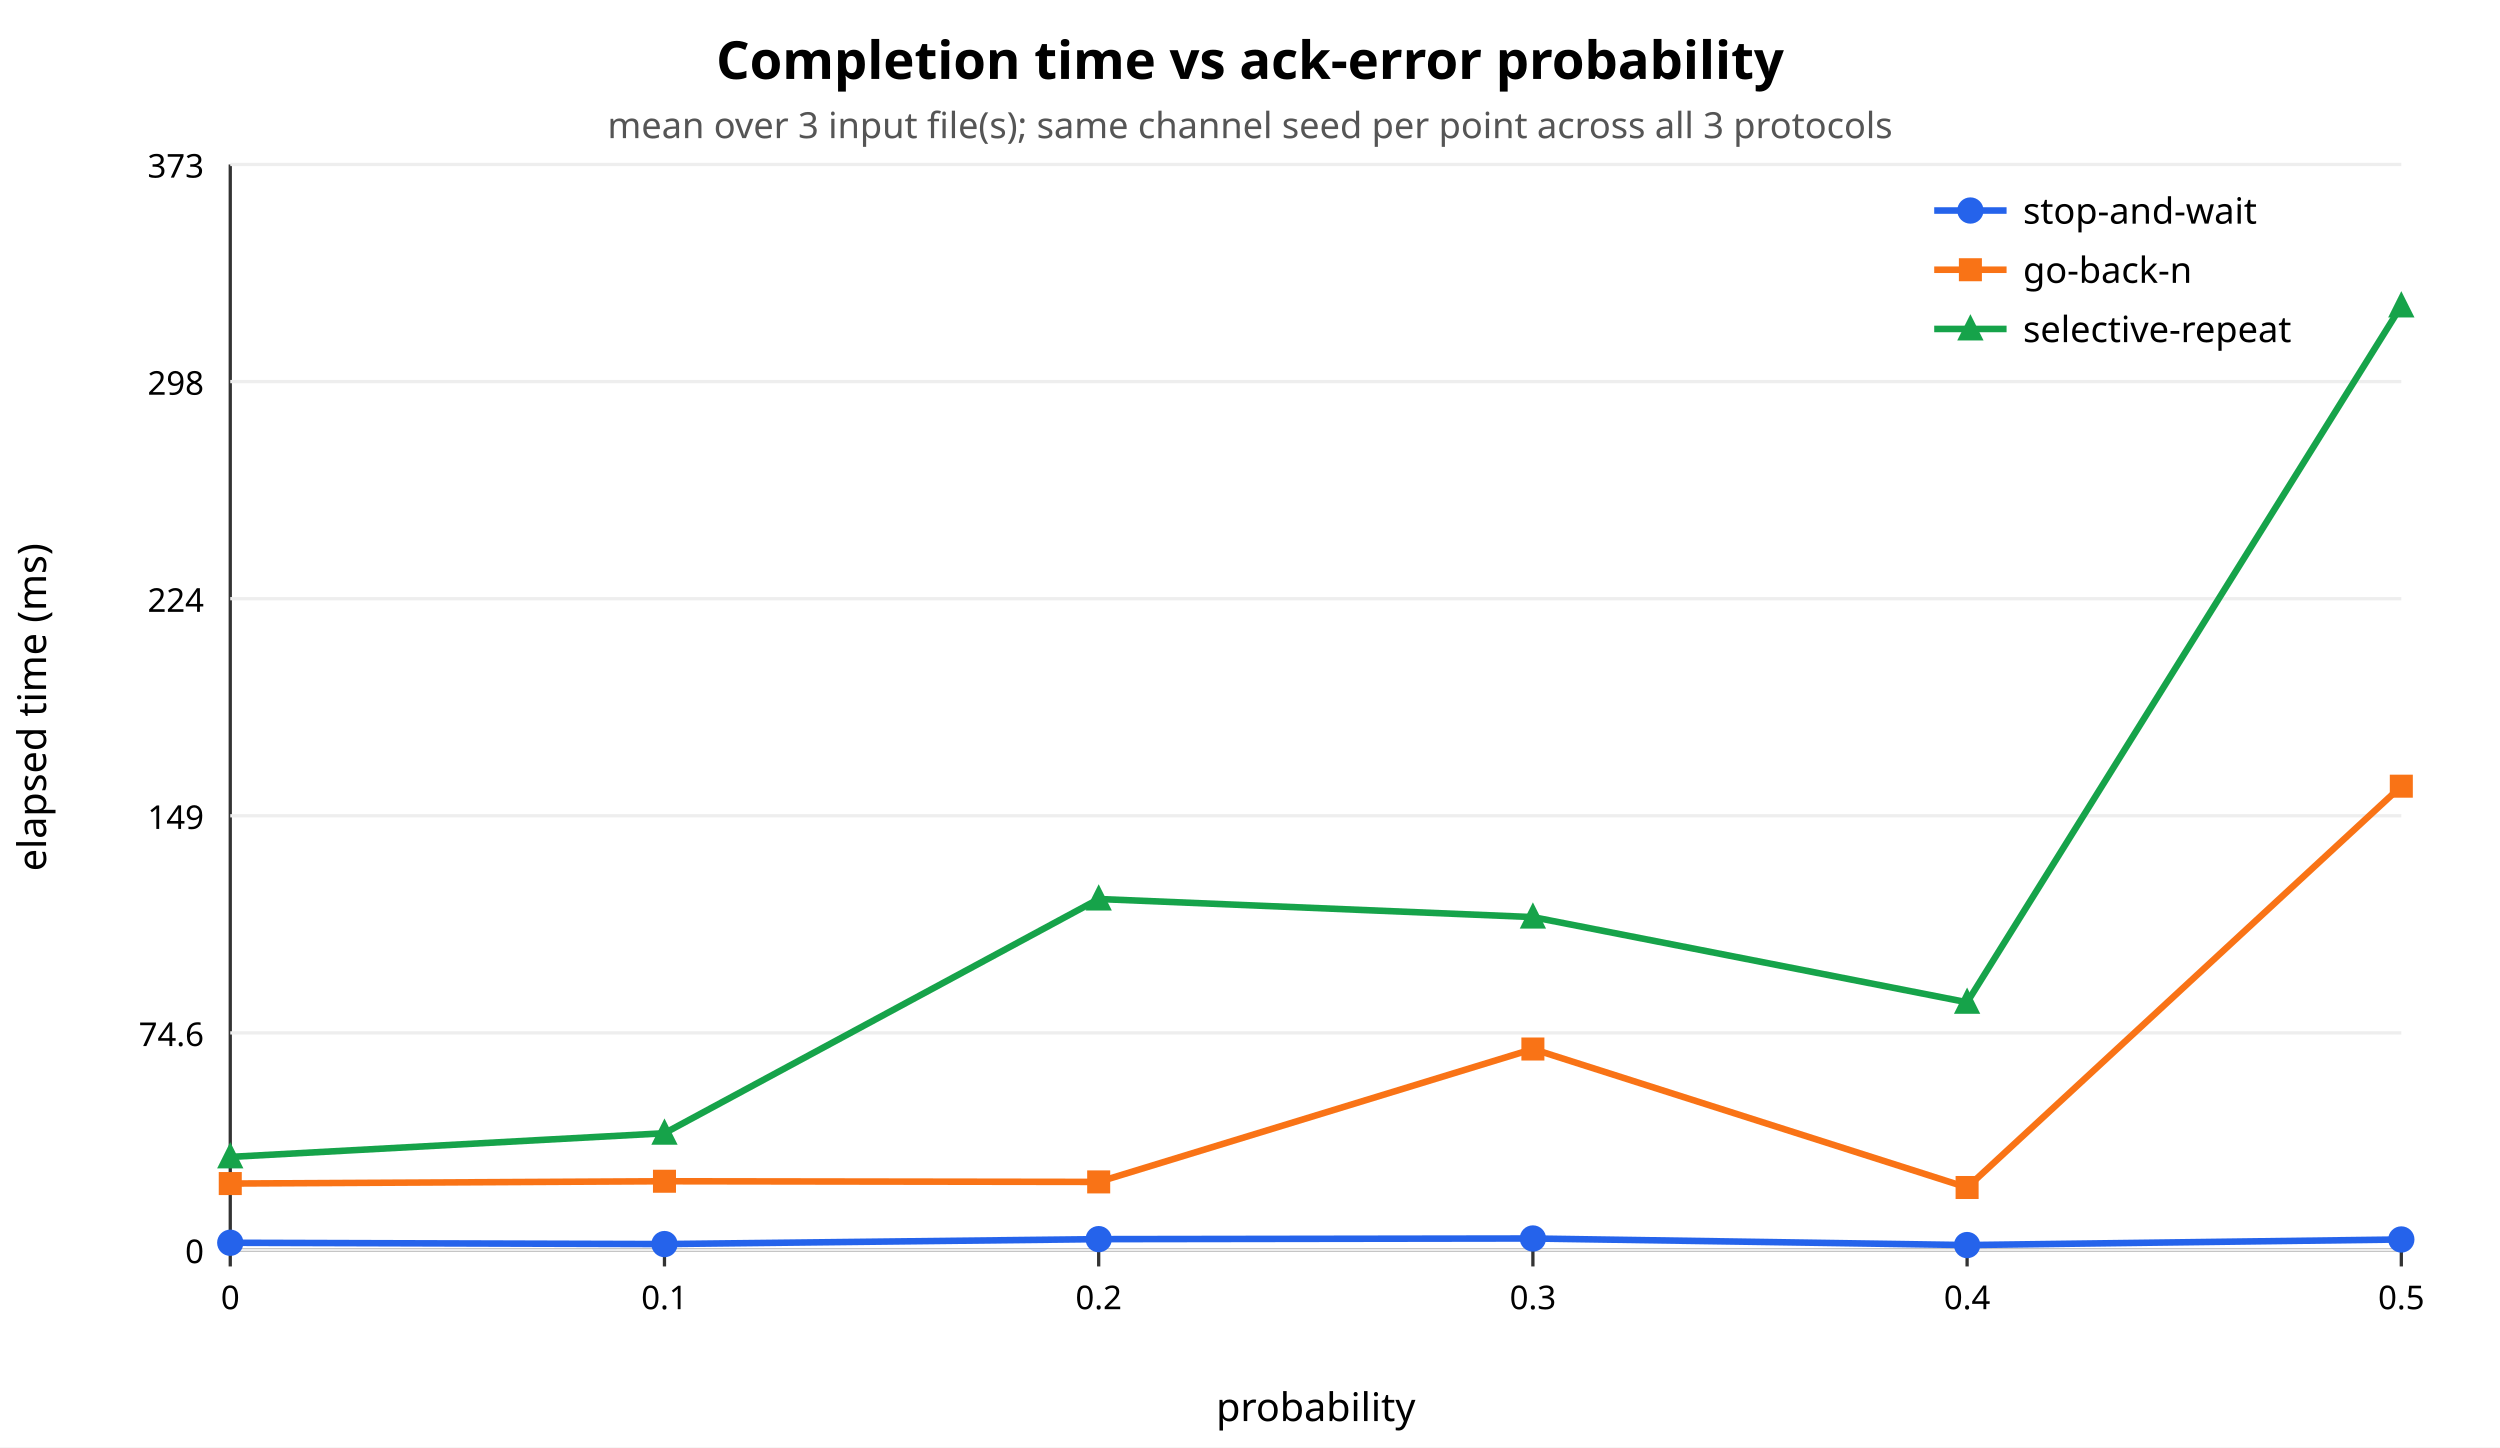
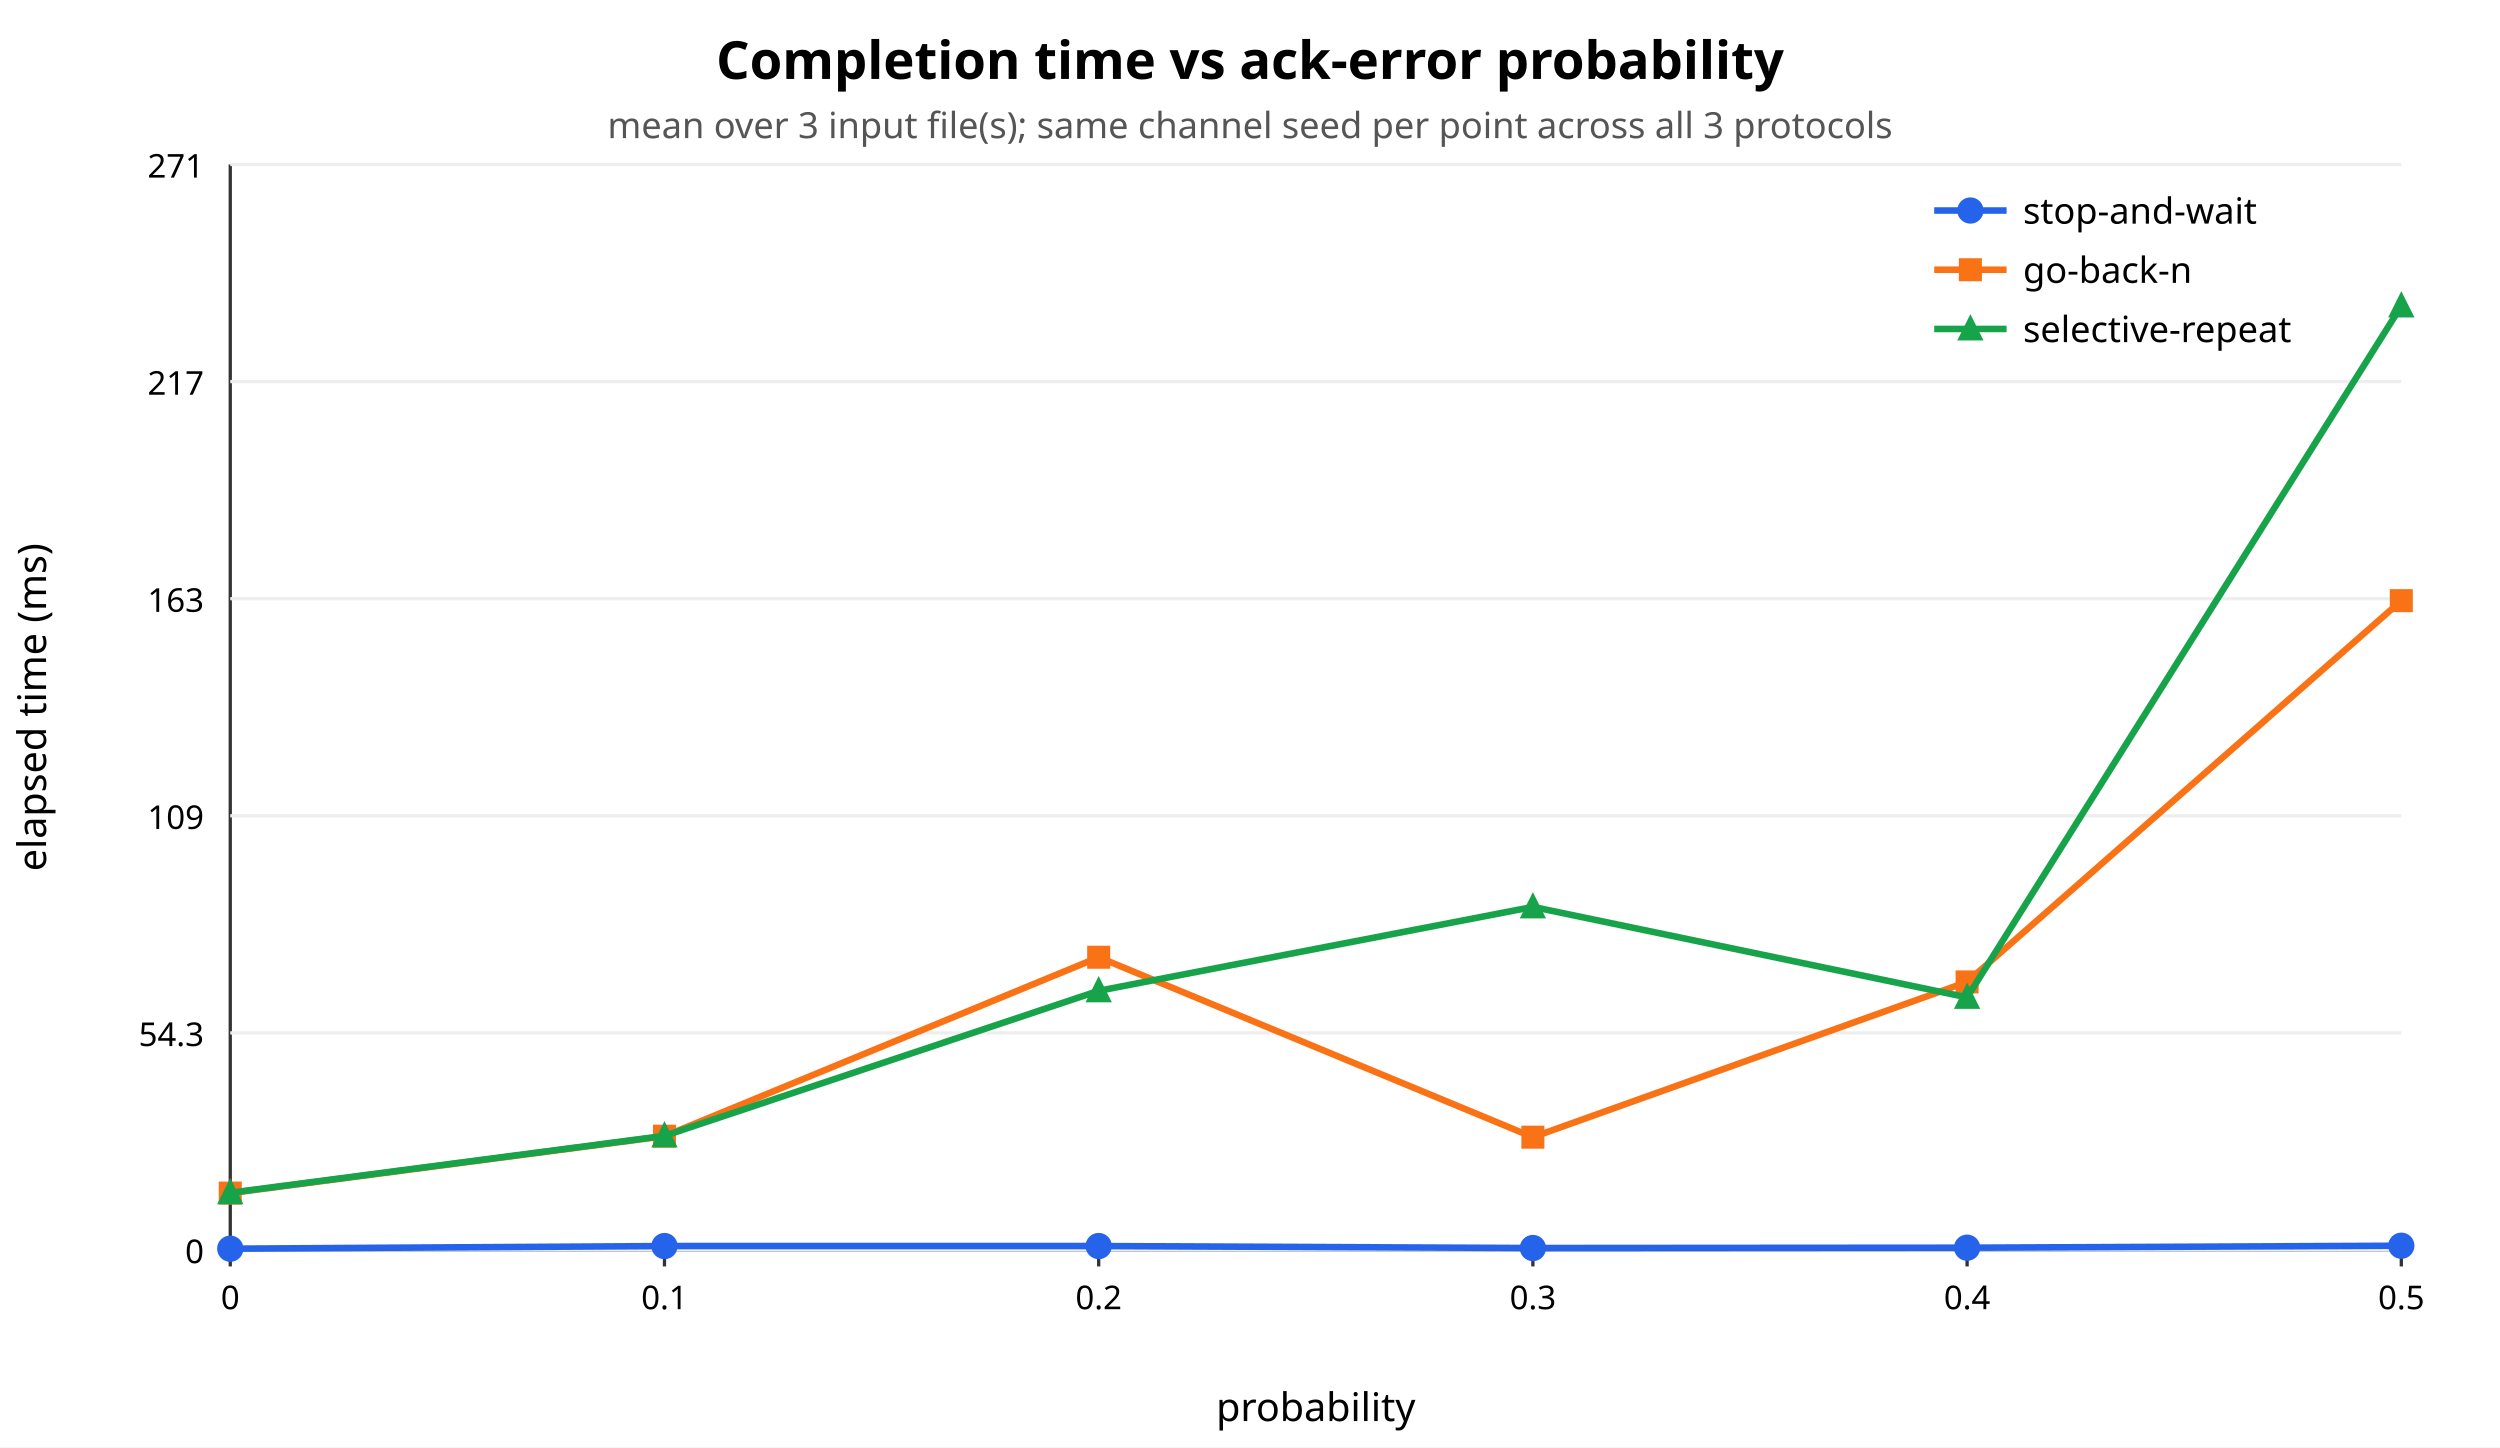
<svg xmlns="http://www.w3.org/2000/svg" width="760" height="440" viewBox="0 0 760 440">
  <rect x="0" y="0" width="760" height="440" fill="white" />
  <text x="380" y="24" text-anchor="middle" font-size="16" font-family="sans-serif" font-weight="bold">Completion time vs ack-error probability</text>
  <text x="380" y="42" text-anchor="middle" font-size="11" font-family="sans-serif" fill="#555">mean over 3 input file(s); same channel seed per point across all 3 protocols</text>
  <line x1="70" y1="50" x2="70" y2="380" stroke="#333" />
  <line x1="70" y1="380" x2="730" y2="380" stroke="#333" />
  <line x1="70" y1="380.0" x2="730" y2="380.0" stroke="#eee" />
  <text x="62" y="384.0" text-anchor="end" font-size="10" font-family="sans-serif">0</text>
  <line x1="70" y1="314.0" x2="730" y2="314.0" stroke="#eee" />
-   <text x="62" y="318.0" text-anchor="end" font-size="10" font-family="sans-serif">74.6</text>
+   <text x="62" y="318.0" text-anchor="end" font-size="10" font-family="sans-serif">54.3</text>
  <line x1="70" y1="248.0" x2="730" y2="248.0" stroke="#eee" />
-   <text x="62" y="252.0" text-anchor="end" font-size="10" font-family="sans-serif">149</text>
+   <text x="62" y="252.0" text-anchor="end" font-size="10" font-family="sans-serif">109</text>
  <line x1="70" y1="182.0" x2="730" y2="182.0" stroke="#eee" />
-   <text x="62" y="186.0" text-anchor="end" font-size="10" font-family="sans-serif">224</text>
+   <text x="62" y="186.0" text-anchor="end" font-size="10" font-family="sans-serif">163</text>
  <line x1="70" y1="116.0" x2="730" y2="116.0" stroke="#eee" />
-   <text x="62" y="120.0" text-anchor="end" font-size="10" font-family="sans-serif">298</text>
+   <text x="62" y="120.0" text-anchor="end" font-size="10" font-family="sans-serif">217</text>
  <line x1="70" y1="50.0" x2="730" y2="50.0" stroke="#eee" />
-   <text x="62" y="54.0" text-anchor="end" font-size="10" font-family="sans-serif">373</text>
+   <text x="62" y="54.0" text-anchor="end" font-size="10" font-family="sans-serif">271</text>
  <line x1="70.0" y1="380" x2="70.0" y2="385" stroke="#333" />
  <text x="70.0" y="398" text-anchor="middle" font-size="10" font-family="sans-serif">0</text>
  <line x1="202.0" y1="380" x2="202.0" y2="385" stroke="#333" />
  <text x="202.0" y="398" text-anchor="middle" font-size="10" font-family="sans-serif">0.1</text>
  <line x1="334.0" y1="380" x2="334.0" y2="385" stroke="#333" />
  <text x="334.0" y="398" text-anchor="middle" font-size="10" font-family="sans-serif">0.2</text>
  <line x1="466.0" y1="380" x2="466.0" y2="385" stroke="#333" />
  <text x="466.0" y="398" text-anchor="middle" font-size="10" font-family="sans-serif">0.3</text>
  <line x1="598.0" y1="380" x2="598.0" y2="385" stroke="#333" />
  <text x="598.0" y="398" text-anchor="middle" font-size="10" font-family="sans-serif">0.4</text>
  <line x1="730.0" y1="380" x2="730.0" y2="385" stroke="#333" />
  <text x="730.0" y="398" text-anchor="middle" font-size="10" font-family="sans-serif">0.5</text>
  <text x="400" y="432" text-anchor="middle" font-size="12" font-family="sans-serif">probability</text>
  <text x="14" y="215" text-anchor="middle" font-size="12" font-family="sans-serif" transform="rotate(-90 14 215)">elapsed time (ms)</text>
-   <path d="M70.0,377.8 L202.0,378.2 L334.0,376.7 L466.0,376.5 L598.0,378.5 L730.0,376.8" fill="none" stroke="#2563eb" stroke-width="2" />
-   <circle cx="70.0" cy="377.8" r="4" fill="#2563eb" />
-   <circle cx="202.0" cy="378.2" r="4" fill="#2563eb" />
-   <circle cx="334.0" cy="376.7" r="4" fill="#2563eb" />
-   <circle cx="466.0" cy="376.5" r="4" fill="#2563eb" />
-   <circle cx="598.0" cy="378.5" r="4" fill="#2563eb" />
-   <circle cx="730.0" cy="376.8" r="4" fill="#2563eb" />
+   <path d="M70.0,379.6 L202.0,378.8 L334.0,378.8 L466.0,379.4 L598.0,379.3 L730.0,378.7" fill="none" stroke="#2563eb" stroke-width="2" />
+   <circle cx="70.0" cy="379.6" r="4" fill="#2563eb" />
+   <circle cx="202.0" cy="378.8" r="4" fill="#2563eb" />
+   <circle cx="334.0" cy="378.8" r="4" fill="#2563eb" />
+   <circle cx="466.0" cy="379.4" r="4" fill="#2563eb" />
+   <circle cx="598.0" cy="379.3" r="4" fill="#2563eb" />
+   <circle cx="730.0" cy="378.7" r="4" fill="#2563eb" />
  <line x1="588" y1="64" x2="610" y2="64" stroke="#2563eb" stroke-width="2" />
  <circle cx="599.0" cy="64.0" r="4" fill="#2563eb" />
  <text x="615" y="68" font-size="11" font-family="sans-serif">stop-and-wait</text>
-   <path d="M70.0,359.8 L202.0,359.1 L334.0,359.3 L466.0,318.9 L598.0,361.0 L730.0,239.0" fill="none" stroke="#f97316" stroke-width="2" />
-   <rect x="66.5" y="356.3" width="7" height="7" fill="#f97316" />
-   <rect x="198.5" y="355.6" width="7" height="7" fill="#f97316" />
-   <rect x="330.5" y="355.8" width="7" height="7" fill="#f97316" />
-   <rect x="462.5" y="315.4" width="7" height="7" fill="#f97316" />
-   <rect x="594.5" y="357.5" width="7" height="7" fill="#f97316" />
-   <rect x="726.5" y="235.5" width="7" height="7" fill="#f97316" />
+   <path d="M70.0,362.7 L202.0,345.4 L334.0,291.0 L466.0,345.7 L598.0,298.5 L730.0,182.6" fill="none" stroke="#f97316" stroke-width="2" />
+   <rect x="66.5" y="359.2" width="7" height="7" fill="#f97316" />
+   <rect x="198.5" y="341.9" width="7" height="7" fill="#f97316" />
+   <rect x="330.5" y="287.5" width="7" height="7" fill="#f97316" />
+   <rect x="462.5" y="342.2" width="7" height="7" fill="#f97316" />
+   <rect x="594.5" y="295.0" width="7" height="7" fill="#f97316" />
+   <rect x="726.5" y="179.1" width="7" height="7" fill="#f97316" />
  <line x1="588" y1="82" x2="610" y2="82" stroke="#f97316" stroke-width="2" />
  <rect x="595.5" y="78.5" width="7" height="7" fill="#f97316" />
  <text x="615" y="86" font-size="11" font-family="sans-serif">go-back-n</text>
-   <path d="M70.0,351.7 L202.0,344.5 L334.0,273.3 L466.0,278.8 L598.0,304.7 L730.0,93.0" fill="none" stroke="#16a34a" stroke-width="2" />
-   <polygon points="70.0,347.2 66.0,355.2 74.0,355.2" fill="#16a34a" />
-   <polygon points="202.0,340.0 198.0,348.0 206.0,348.0" fill="#16a34a" />
-   <polygon points="334.0,268.8 330.0,276.8 338.0,276.8" fill="#16a34a" />
-   <polygon points="466.0,274.3 462.0,282.3 470.0,282.3" fill="#16a34a" />
-   <polygon points="598.0,300.2 594.0,308.2 602.0,308.2" fill="#16a34a" />
+   <path d="M70.0,362.6 L202.0,345.3 L334.0,301.2 L466.0,275.7 L598.0,303.2 L730.0,93.0" fill="none" stroke="#16a34a" stroke-width="2" />
+   <polygon points="70.0,358.1 66.0,366.1 74.0,366.1" fill="#16a34a" />
+   <polygon points="202.0,340.8 198.0,348.8 206.0,348.8" fill="#16a34a" />
+   <polygon points="334.0,296.7 330.0,304.7 338.0,304.7" fill="#16a34a" />
+   <polygon points="466.0,271.2 462.0,279.2 470.0,279.2" fill="#16a34a" />
+   <polygon points="598.0,298.7 594.0,306.7 602.0,306.7" fill="#16a34a" />
  <polygon points="730.0,88.5 726.0,96.5 734.0,96.5" fill="#16a34a" />
  <line x1="588" y1="100" x2="610" y2="100" stroke="#16a34a" stroke-width="2" />
  <polygon points="599.0,95.5 595.0,103.5 603.0,103.5" fill="#16a34a" />
  <text x="615" y="104" font-size="11" font-family="sans-serif">selective-repeat</text>
</svg>
